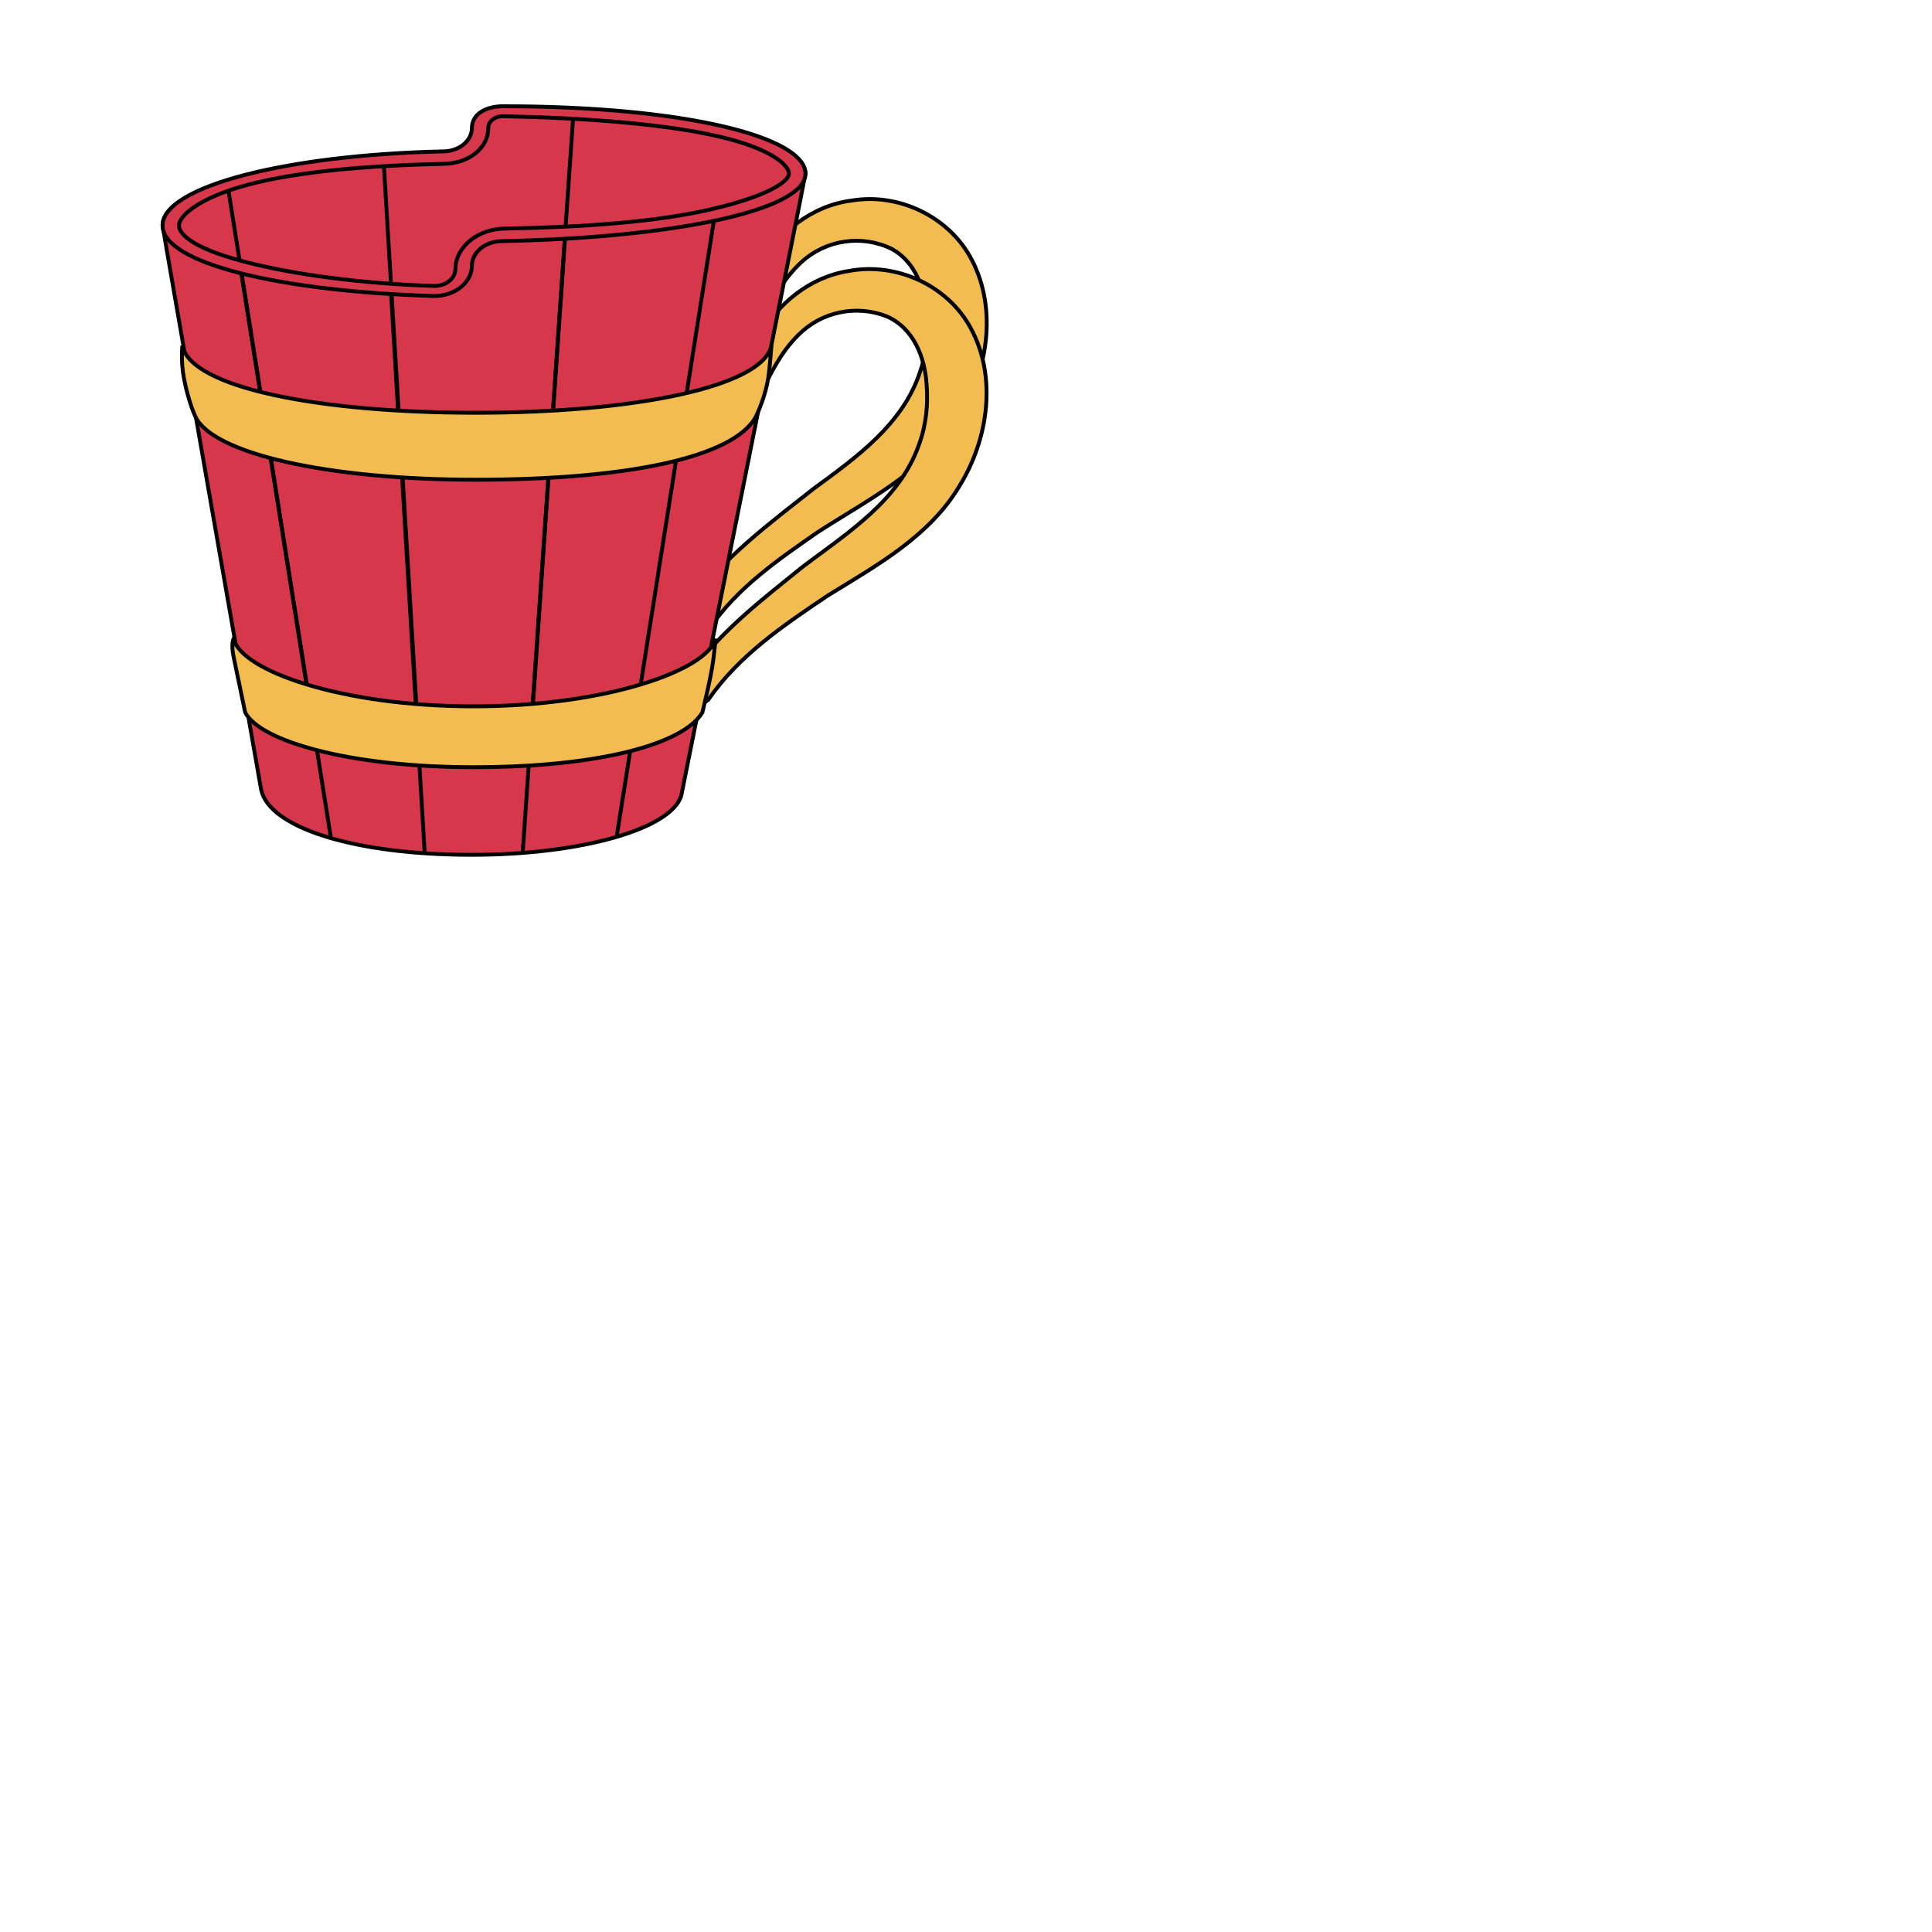
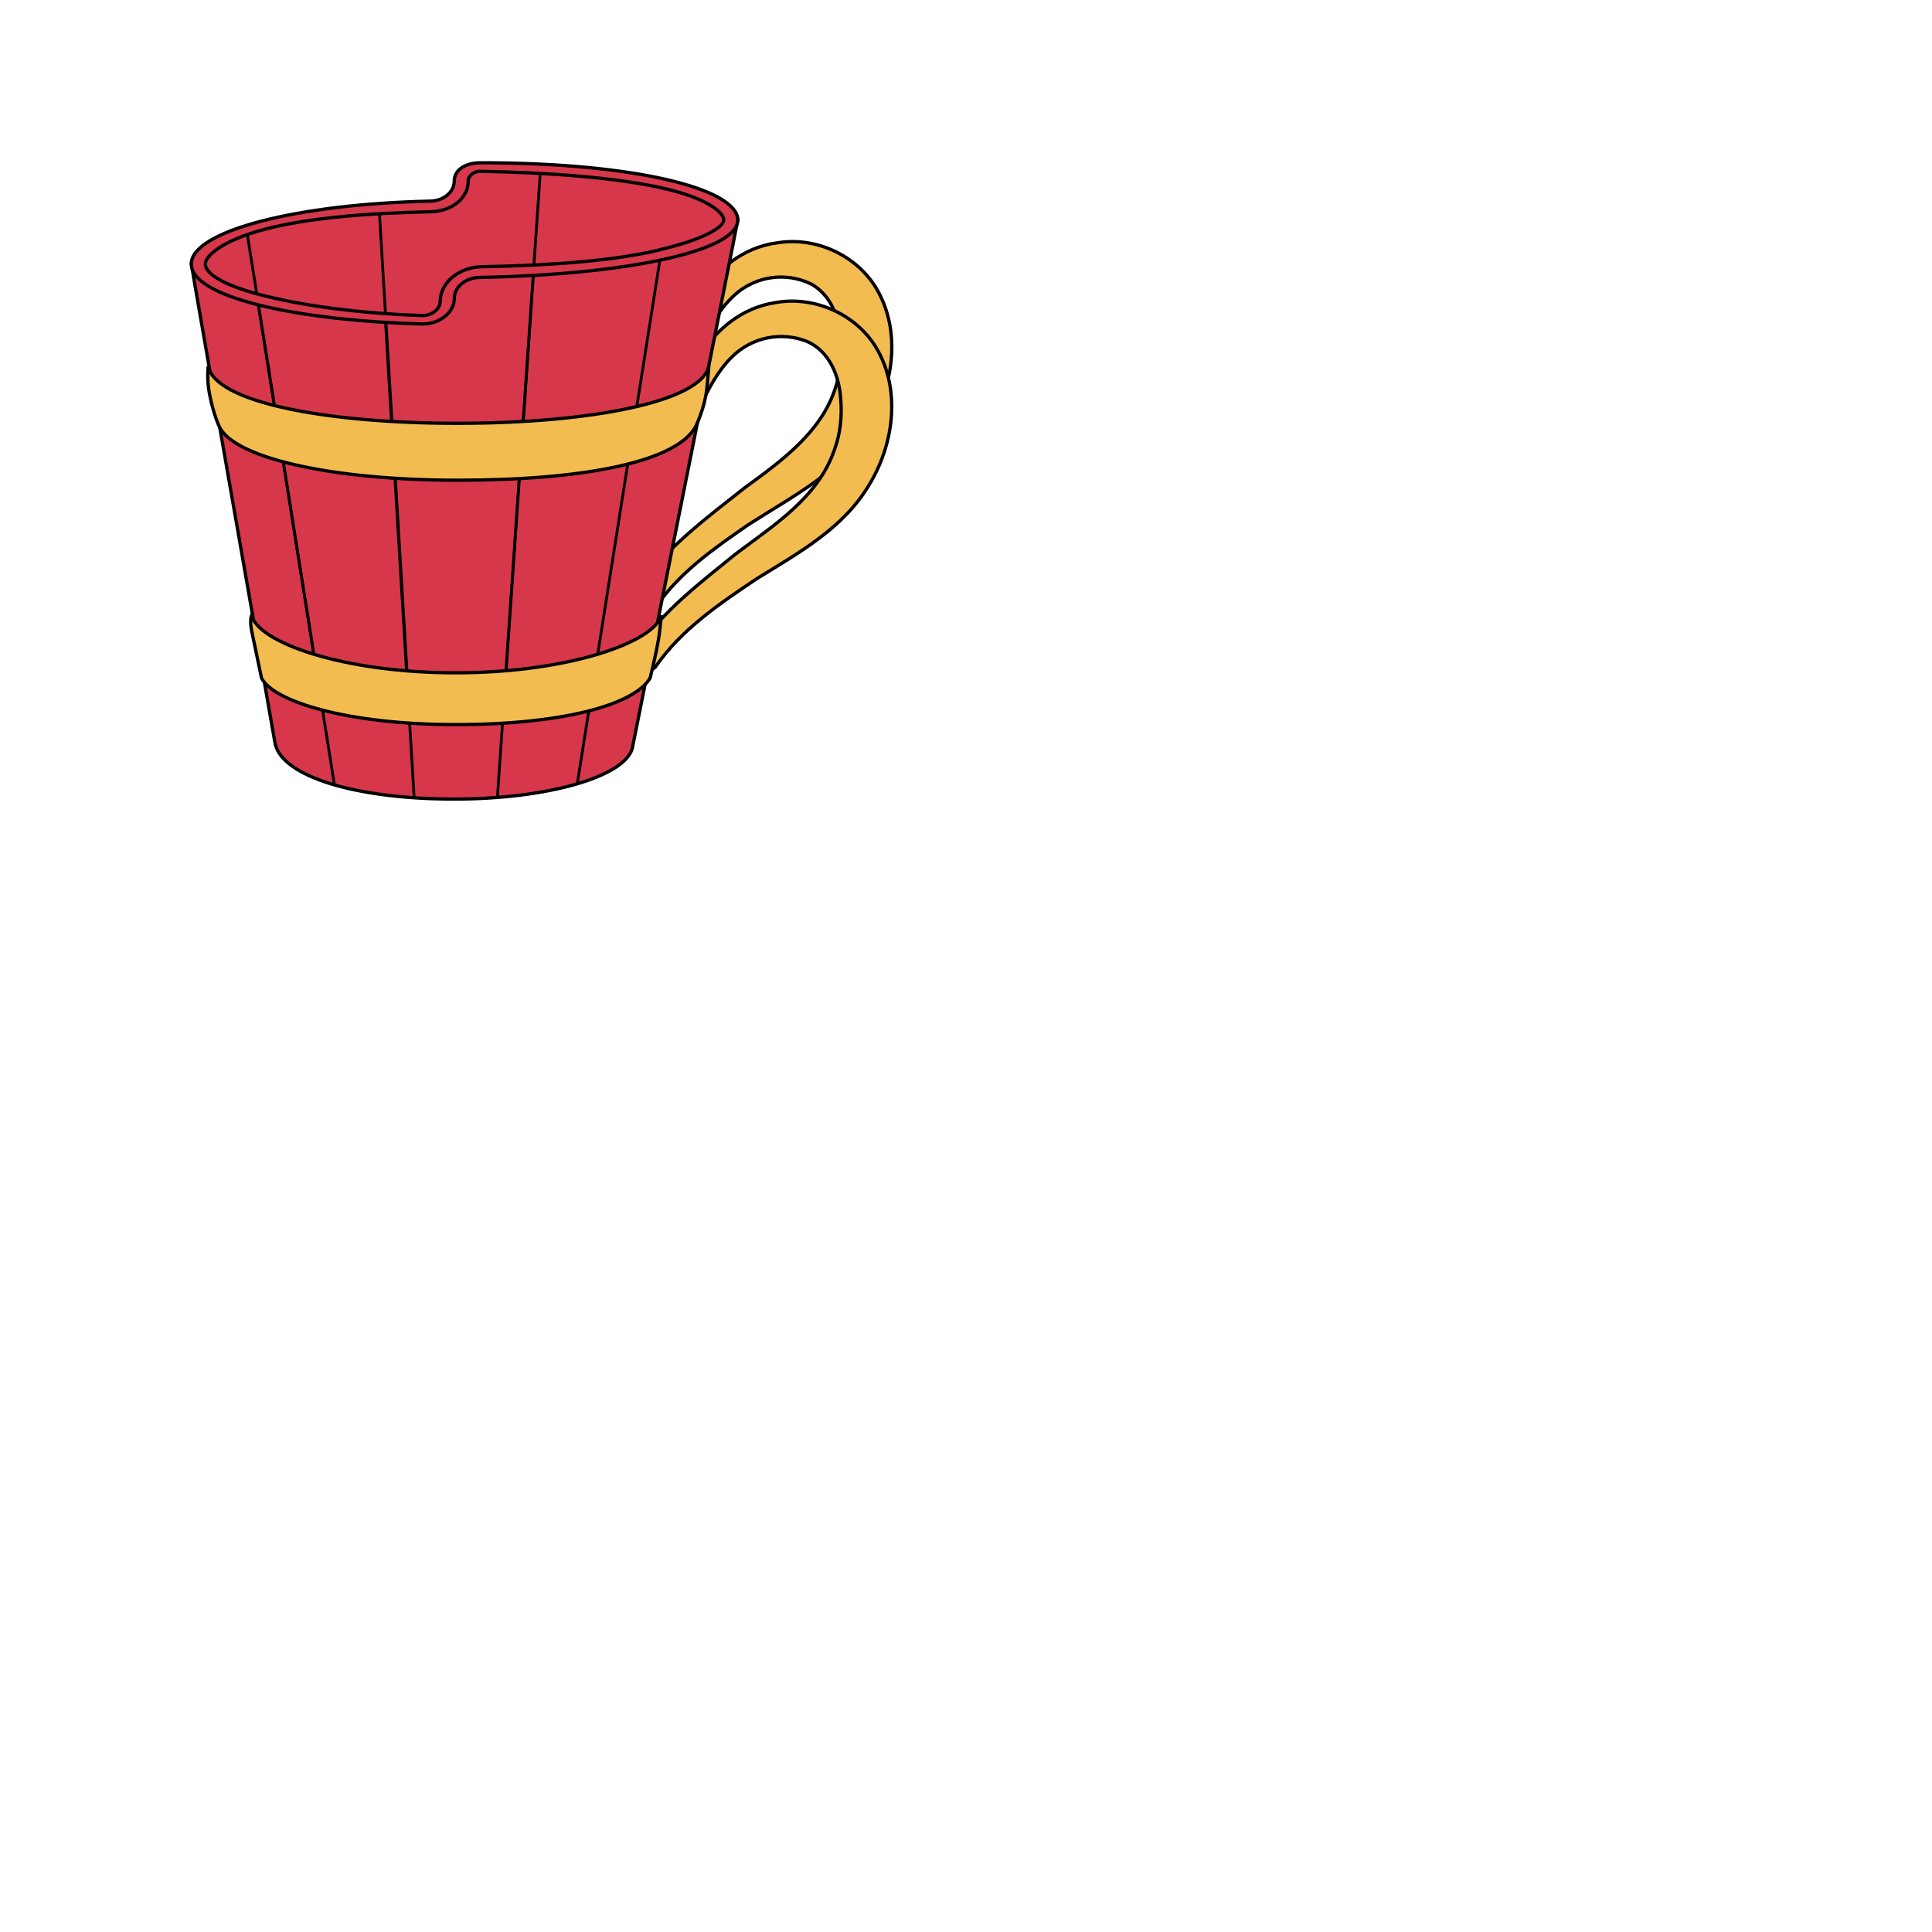
<svg xmlns="http://www.w3.org/2000/svg" fill="#d7374a" stroke="#000" viewBox="50 50 200 200">
-   <g id="bucket" stroke-width=".4">
-     <path fill="#f2bc51" d="M128.56 77.69c1.97-3.6 5.49-6.42 9.62-6.93 4.89-.82 10.1 1.7 12.4 6.1 2.73 5.18 1.65 11.69-1.4 16.47-3.39 5.46-9.3 8.38-14.52 11.75-4.11 2.85-8.36 5.78-11.21 9.97-6.37 5-4.18-.32-2.04-2.46 3.4-4.83 8.25-8.4 12.84-12.02 4.41-3.23 9.28-6.7 11.02-12.16.5-1.38.72-3.15.72-4.48 0-3.08-.77-6.52-3.65-8.15a8.4 8.4 0 00-9.37 1.35c-1.93 1.76-3.14 4.11-4.22 6.45z" />
-     <path fill="#f2bc51" d="M128.56 84.94c1.91-3.51 5.3-6.28 9.32-6.89 4.91-.93 10.24 1.5 12.61 5.92 2.76 5.07 1.8 11.51-1.13 16.28-3.1 5.25-8.59 8.27-13.62 11.37-4.56 3.06-9.26 6.22-12.42 10.82-6.3 4.84-3.97-.61-1.97-2.52 3.12-4.5 7.55-7.85 11.77-11.27 4.62-3.48 9.98-6.85 12-12.59.76-2.03.97-4.23.8-6.28-.18-2.83-1.37-5.83-4.13-7.03a8.51 8.51 0 00-9.12 1.9c-1.77 1.73-2.9 3.96-3.93 6.18-19.9 9.22-7.84 3.43-.18-5.9z" />
-     <path d="M102.13 61.35a3.2 2.6 0 00-3.28 2.6c0 1.3-1.29 2.03-2.9 2.07-16.33.35-29.12 3.3-29.12 7.32 0 .25 10.2 58.4 10.2 58.4.85 3.98 9.75 6.75 21.8 6.75 11.37 0 20.72-2.7 21.7-6.15 0 0 12.85-64.13 12.85-64.36 0-3.83-13.72-6.28-31.25-6.63z" />
-     <g stroke="#000">
+   <g id="bucket" stroke-width=".34">
+     <path fill="#f2bc51" d="M122.28 81.04c1.67-3.06 4.66-5.46 8.17-5.9 4.16-.7 8.59 1.45 10.54 5.2 2.32 4.4 1.4 9.93-1.19 13.99-2.88 4.64-7.9 7.12-12.34 9.99-3.5 2.42-7.1 4.91-9.53 8.47-5.41 4.25-3.55-.27-1.73-2.09 2.89-4.1 7.01-7.14 10.91-10.22 3.75-2.74 7.9-5.7 9.37-10.33.42-1.17.61-2.68.61-3.81 0-2.62-.65-5.54-3.1-6.93a7.14 7.14 0 00-7.97 1.15c-1.64 1.5-2.66 3.5-3.58 5.48z" />
+     <path fill="#f2bc51" d="M122.28 87.2c1.62-2.98 4.5-5.34 7.92-5.86 4.17-.79 8.7 1.28 10.72 5.03 2.34 4.31 1.53 9.79-.96 13.84-2.64 4.47-7.3 7.03-11.58 9.67-3.88 2.6-7.87 5.28-10.56 9.2-5.35 4.1-3.37-.52-1.67-2.15 2.65-3.82 6.42-6.67 10-9.58 3.93-2.96 8.49-5.82 10.2-10.7.65-1.72.83-3.6.68-5.34-.15-2.4-1.16-4.95-3.5-5.97a7.23 7.23 0 00-7.76 1.61c-1.5 1.47-2.47 3.37-3.34 5.26-16.92 7.83-6.67 2.91-.15-5.02z" />
+     <path d="M99.81 67.15a2.72 2.21 0 00-2.79 2.2c0 1.11-1.1 1.73-2.46 1.77-13.88.3-24.75 2.8-24.75 6.22 0 .21 8.67 49.64 8.67 49.64.72 3.38 8.28 5.74 18.53 5.74 9.66 0 17.6-2.3 18.44-5.23 0 0 10.92-54.51 10.92-54.7 0-3.26-11.66-5.35-26.56-5.64z" />
+     <g transform="matrix(.85 0 0 .85 13 15)">
      <line x1="109.384" x2="105" y1="61.377" y2="125" />
      <path d="M73.52 68.91a574037.28 466066.04 0 001.65 10.4l1.06 6.67 1.12 7.07 1.13 7.17 1.08 6.8.97 6.12.8 4.99.55 3.52.26 1.62.01.07" />
      <line x1="89.751" x2="93.22" y1="67.349" y2="125" />
      <line x1="123.915" x2="113.835" y1="72.735" y2="136.63" />
      <line x1="108.492" x2="104.107" y1="74.665" y2="138.288" />
      <line x1="74.971" x2="84.236" y1="78.221" y2="136.63" />
      <line x1="90.495" x2="93.964" y1="80.637" y2="138.288" />
    </g>
-     <path d="M102.13 61h-.08c-1.76 0-3.2.81-3.2 2.25a2.98 2.42 0 01-2.9 2.42c-16.33.35-29.12 3.65-29.12 7.67 0 3.93 12.21 6.82 28 7.3h.15c2.12 0 3.87-1.4 3.87-3.13v0a3.14 2.55 0 013.06-2.55c17.64-.33 31.47-3.14 31.47-6.98 0-3.83-12.6-6.98-31.25-6.98zm21.66 10.63c-5.71 1.32-12.97 1.87-21.4 2.03a5.21 4.23 0 00-5.25 4.2 2.16 1.75 0 01-2.25 1.74C87.37 79.37 80 78.37 74.97 77c-5.1-1.38-6.44-2.78-6.44-3.67 0-.92 1.9-2.83 7.26-4.24 5.26-1.37 12.44-1.96 20.21-2.13 2.56-.06 4.55-1.64 4.55-3.72 0-.67.67-1.21 1.5-1.21h.03c8.38.17 16.67.78 22.34 2.1 5.37 1.24 7.25 2.96 7.25 3.84 0 .88-2.46 2.4-7.88 3.65z" />
-     <path fill="#f2bc51" d="M128.26 93.11c-2.33 4.34-13.69 6.55-29 6.55-15.33 0-27.26-2.7-29.04-6.55 0 0-.71-1.46-1.19-4.01-.32-1.73-.15-3.31-.15-3.31.88 4.33 14.1 6.94 30.37 6.94 16.27 0 29.65-2.65 30.61-6.94 0 0-.12 1.6-.27 2.9-.27 2.3-1.33 4.42-1.33 4.42z" />
-     <path fill="#f2bc51" d="M122.71 123.75c-1.96 3.3-10.75 5.67-23.7 5.67-12.93 0-22.13-2.74-23.63-5.67l-1.2-5.77c-.28-1.31 0-1.87 0-1.87.74 3.29 11.1 7.01 24.84 7.01s24.24-3.75 25.05-7.01c0 0-.1 1.21-.23 2.2-.22 1.76-1.13 5.44-1.13 5.44z" />
+     <path d="M99.81 66.85h-.07c-1.5 0-2.72.69-2.72 1.91a2.53 2.06 0 01-2.46 2.06c-13.88.3-24.75 3.1-24.75 6.52 0 3.34 10.37 5.8 23.8 6.2h.12c1.8 0 3.3-1.19 3.3-2.66h0a2.67 2.17 0 012.6-2.16c14.99-.28 26.74-2.67 26.74-5.94 0-3.25-10.7-5.93-26.56-5.93zm18.41 9.04c-4.85 1.12-11.02 1.58-18.19 1.72a4.43 3.6 0 00-4.46 3.57 1.84 1.49 0 01-1.91 1.48c-6.4-.2-12.66-1.05-16.94-2.21-4.33-1.17-5.47-2.36-5.47-3.12 0-.78 1.62-2.4 6.17-3.6C81.9 72.56 88 72.06 94.6 71.92c2.18-.06 3.87-1.4 3.87-3.17 0-.57.57-1.02 1.27-1.02h.03c7.12.14 14.17.66 18.99 1.78 4.56 1.05 6.16 2.52 6.16 3.26 0 .75-2.1 2.04-6.7 3.1z" />
+     <path fill="#f2bc51" d="M122.02 94.14c-1.98 3.7-11.64 5.57-24.65 5.57-13.03 0-23.17-2.3-24.68-5.57 0 0-.6-1.24-1.01-3.4-.28-1.48-.13-2.82-.13-2.82.75 3.68 11.98 5.9 25.81 5.9 13.83 0 25.2-2.25 26.02-5.9 0 0-.1 1.36-.23 2.47-.23 1.95-1.13 3.75-1.13 3.75z" />
+     <path fill="#f2bc51" d="M117.3 120.19c-1.66 2.8-9.13 4.82-20.14 4.82-11 0-18.81-2.33-20.09-4.82l-1.02-4.9c-.23-1.12 0-1.6 0-1.6.63 2.8 9.44 5.96 21.12 5.96s20.6-3.19 21.29-5.96c0 0-.09 1.03-.2 1.87-.18 1.5-.96 4.63-.96 4.63z" />
  </g>
</svg>
